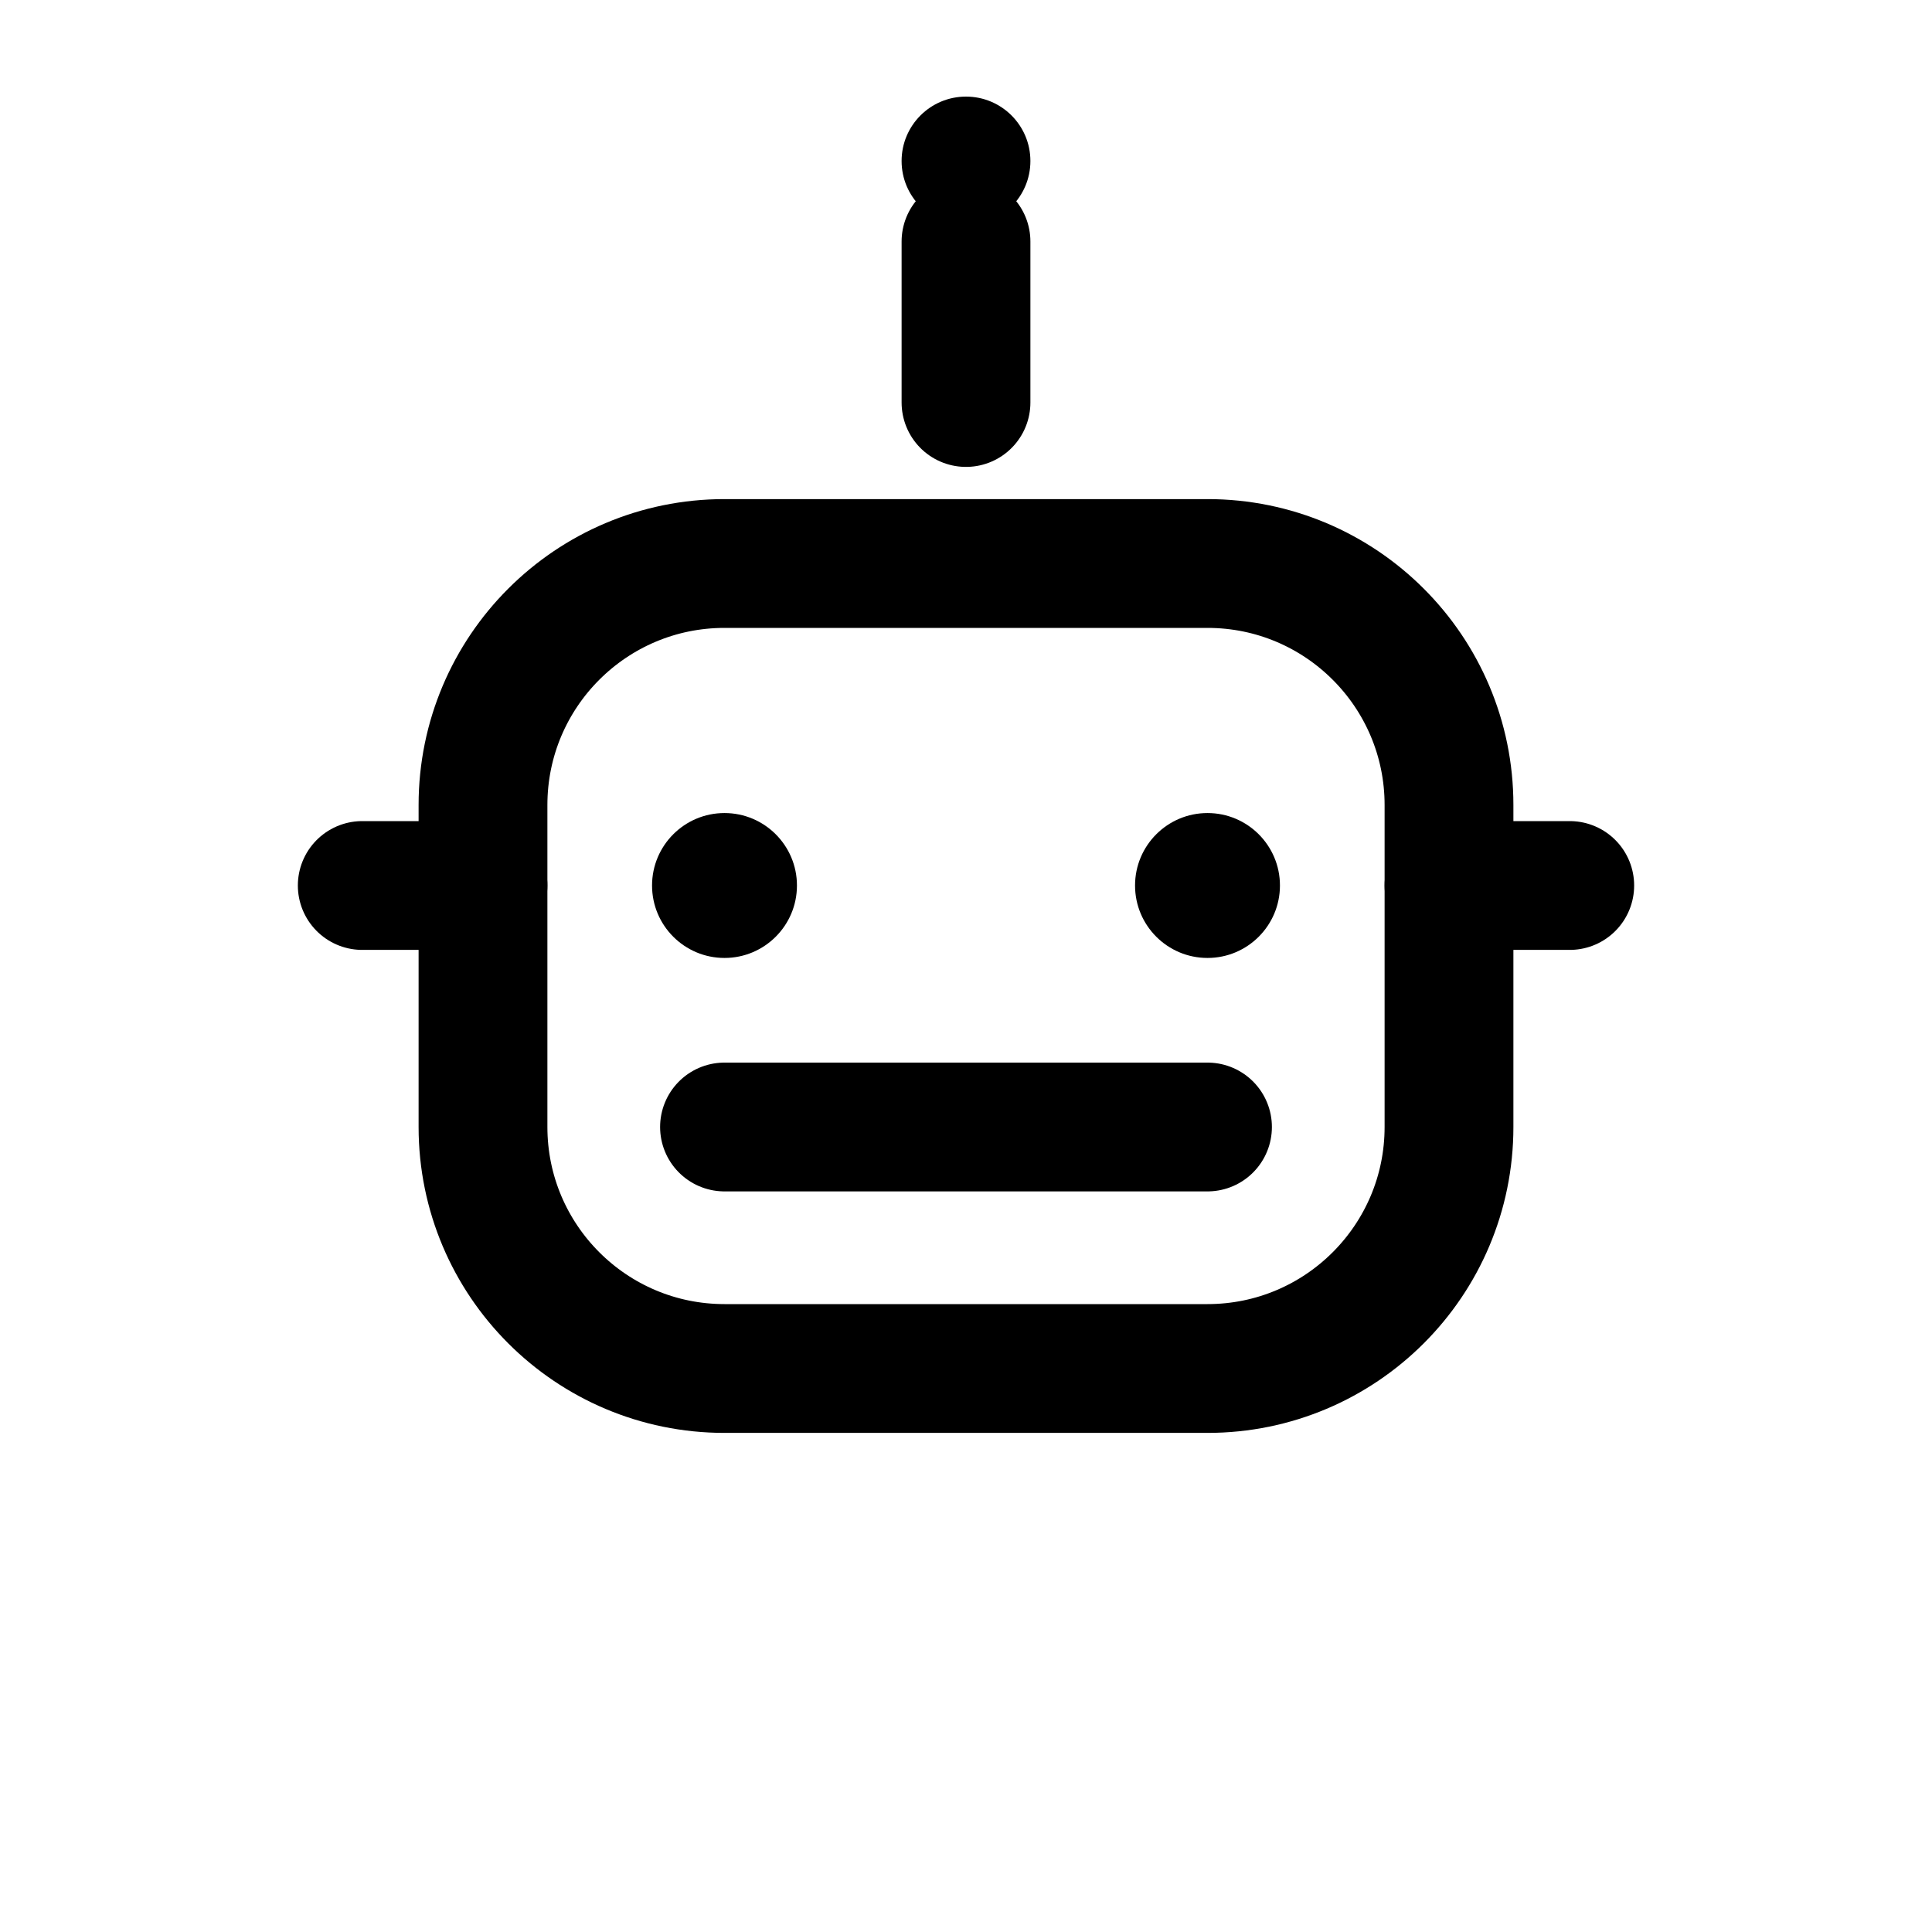
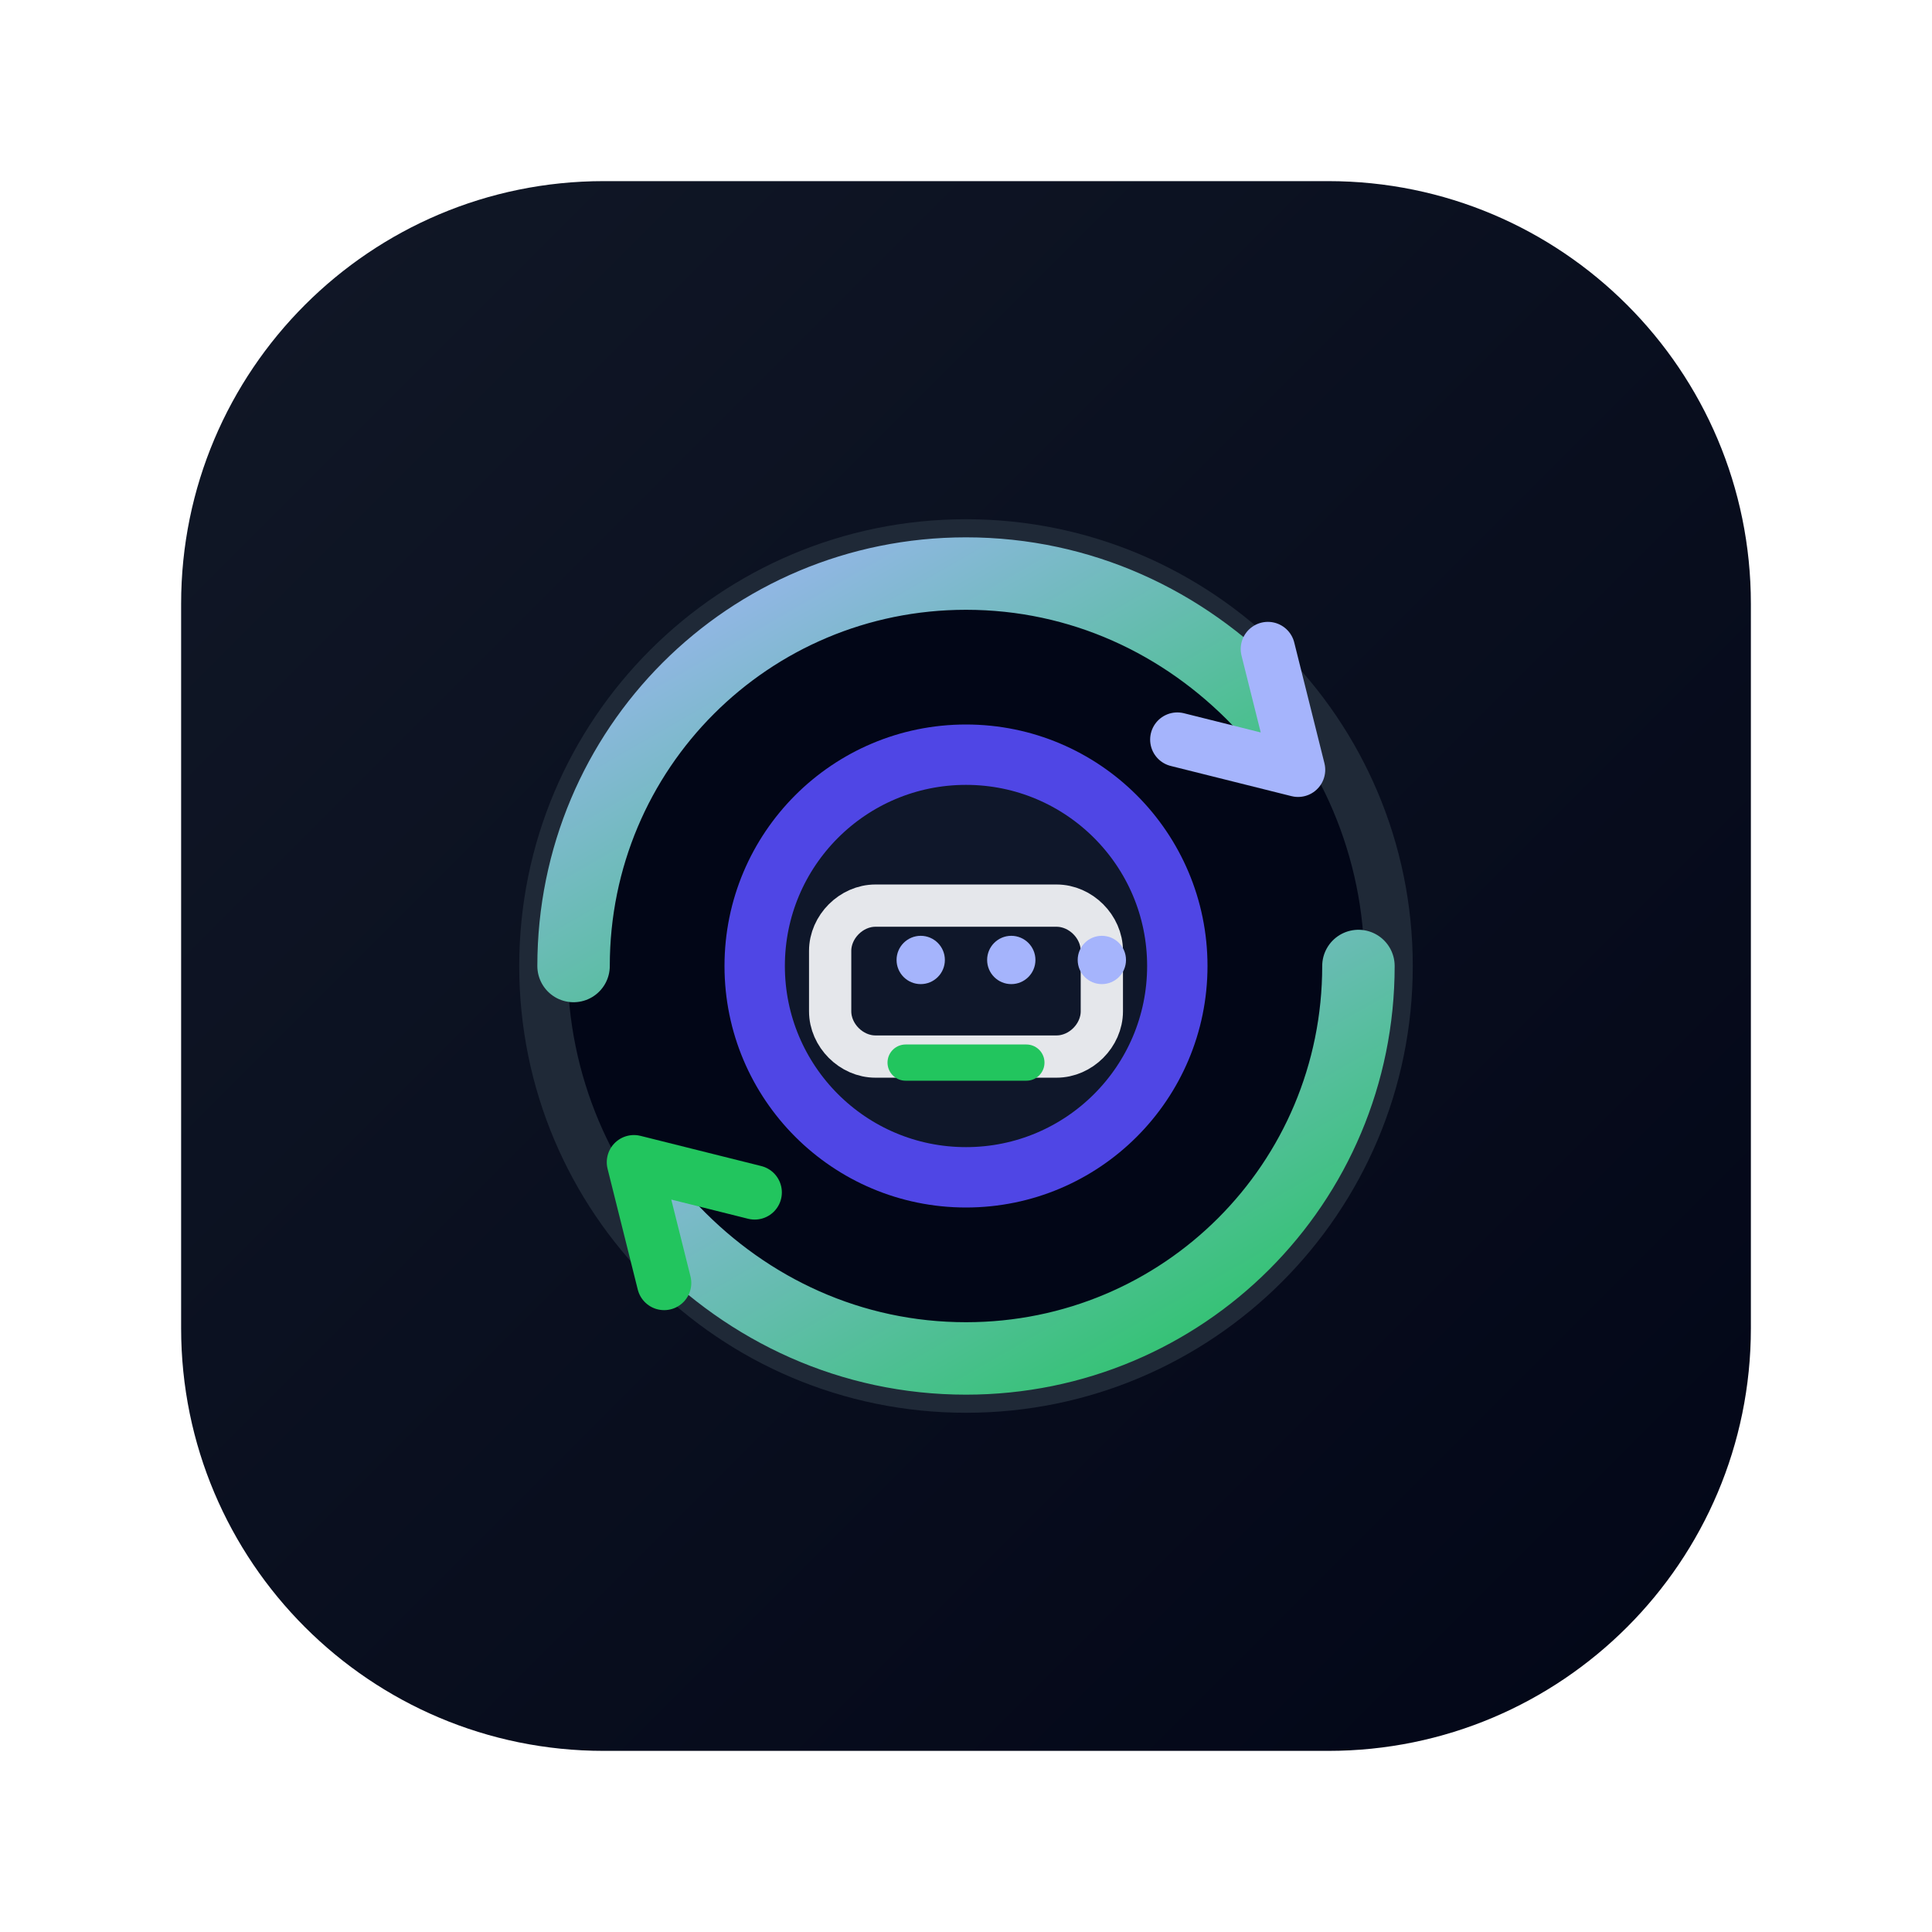
- <svg xmlns="http://www.w3.org/2000/svg" viewBox="0 0 24 24" fill="none">
-   <g stroke="currentColor" stroke-width="1.6" stroke-linecap="round" stroke-linejoin="round">
-     <rect x="6" y="7" width="12" height="10" rx="3" ry="3" />
-     <line x1="12" y1="5" x2="12" y2="3" />
-     <circle cx="12" cy="2" r="0.8" fill="currentColor" stroke="none" />
-     <circle cx="9" cy="11" r="0.9" fill="currentColor" stroke="none" />
-     <circle cx="15" cy="11" r="0.9" fill="currentColor" stroke="none" />
-     <path d="M9 14 H15" />
-     <line x1="6" y1="11" x2="4.5" y2="11" />
-     <line x1="18" y1="11" x2="19.5" y2="11" />
-   </g>
+ <svg xmlns="http://www.w3.org/2000/svg" viewBox="0 0 64 64">
+   <defs>
+     <linearGradient id="bg" x1="0" y1="0" x2="1" y2="1">
+       <stop offset="0%" stop-color="#111827" />
+       <stop offset="100%" stop-color="#020617" />
+     </linearGradient>
+     <linearGradient id="orbit" x1="0" y1="0" x2="1" y2="1">
+       <stop offset="0%" stop-color="#a5b4fc" />
+       <stop offset="100%" stop-color="#22c55e" />
+     </linearGradient>
+   </defs>
+   <rect x="6" y="6" width="52" height="52" rx="14" fill="url(#bg)" />
+   <circle cx="32" cy="32" r="14" fill="#020617" stroke="#1f2937" stroke-width="1.6" />
+   <path d="M19 32c0-7.2 5.8-13 13-13 3.8 0 7.2 1.6 9.7 4.2" fill="none" stroke="url(#orbit)" stroke-width="2.4" stroke-linecap="round" />
+   <path d="M45 32c0 7.2-5.8 13-13 13-3.8 0-7.2-1.6-9.7-4.2" fill="none" stroke="url(#orbit)" stroke-width="2.4" stroke-linecap="round" />
+   <path d="M42 21.5L43 25.5L39 24.5" fill="none" stroke="#a5b4fc" stroke-width="1.8" stroke-linecap="round" stroke-linejoin="round" />
+   <path d="M22 42.5L21 38.5L25 39.5" fill="none" stroke="#22c55e" stroke-width="1.8" stroke-linecap="round" stroke-linejoin="round" />
+   <circle cx="32" cy="32" r="7" fill="#0f172a" stroke="#4f46e5" stroke-width="2" />
+   <path d="M29 30h6c0.8 0 1.5 0.7 1.5 1.5v2c0 0.8-0.7 1.5-1.5 1.5h-6c-0.8 0-1.5-0.7-1.5-1.5v-2c0-0.8 0.7-1.5 1.5-1.5z" fill="none" stroke="#e5e7eb" stroke-width="1.4" stroke-linecap="round" stroke-linejoin="round" />
+   <circle cx="30.5" cy="31.8" r="0.8" fill="#a5b4fc" />
+   <circle cx="33.5" cy="31.8" r="0.8" fill="#a5b4fc" />
+   <circle cx="36.5" cy="31.8" r="0.8" fill="#a5b4fc" />
+   <path d="M30 35.2h4" fill="none" stroke="#22c55e" stroke-width="1.2" stroke-linecap="round" />
</svg>
